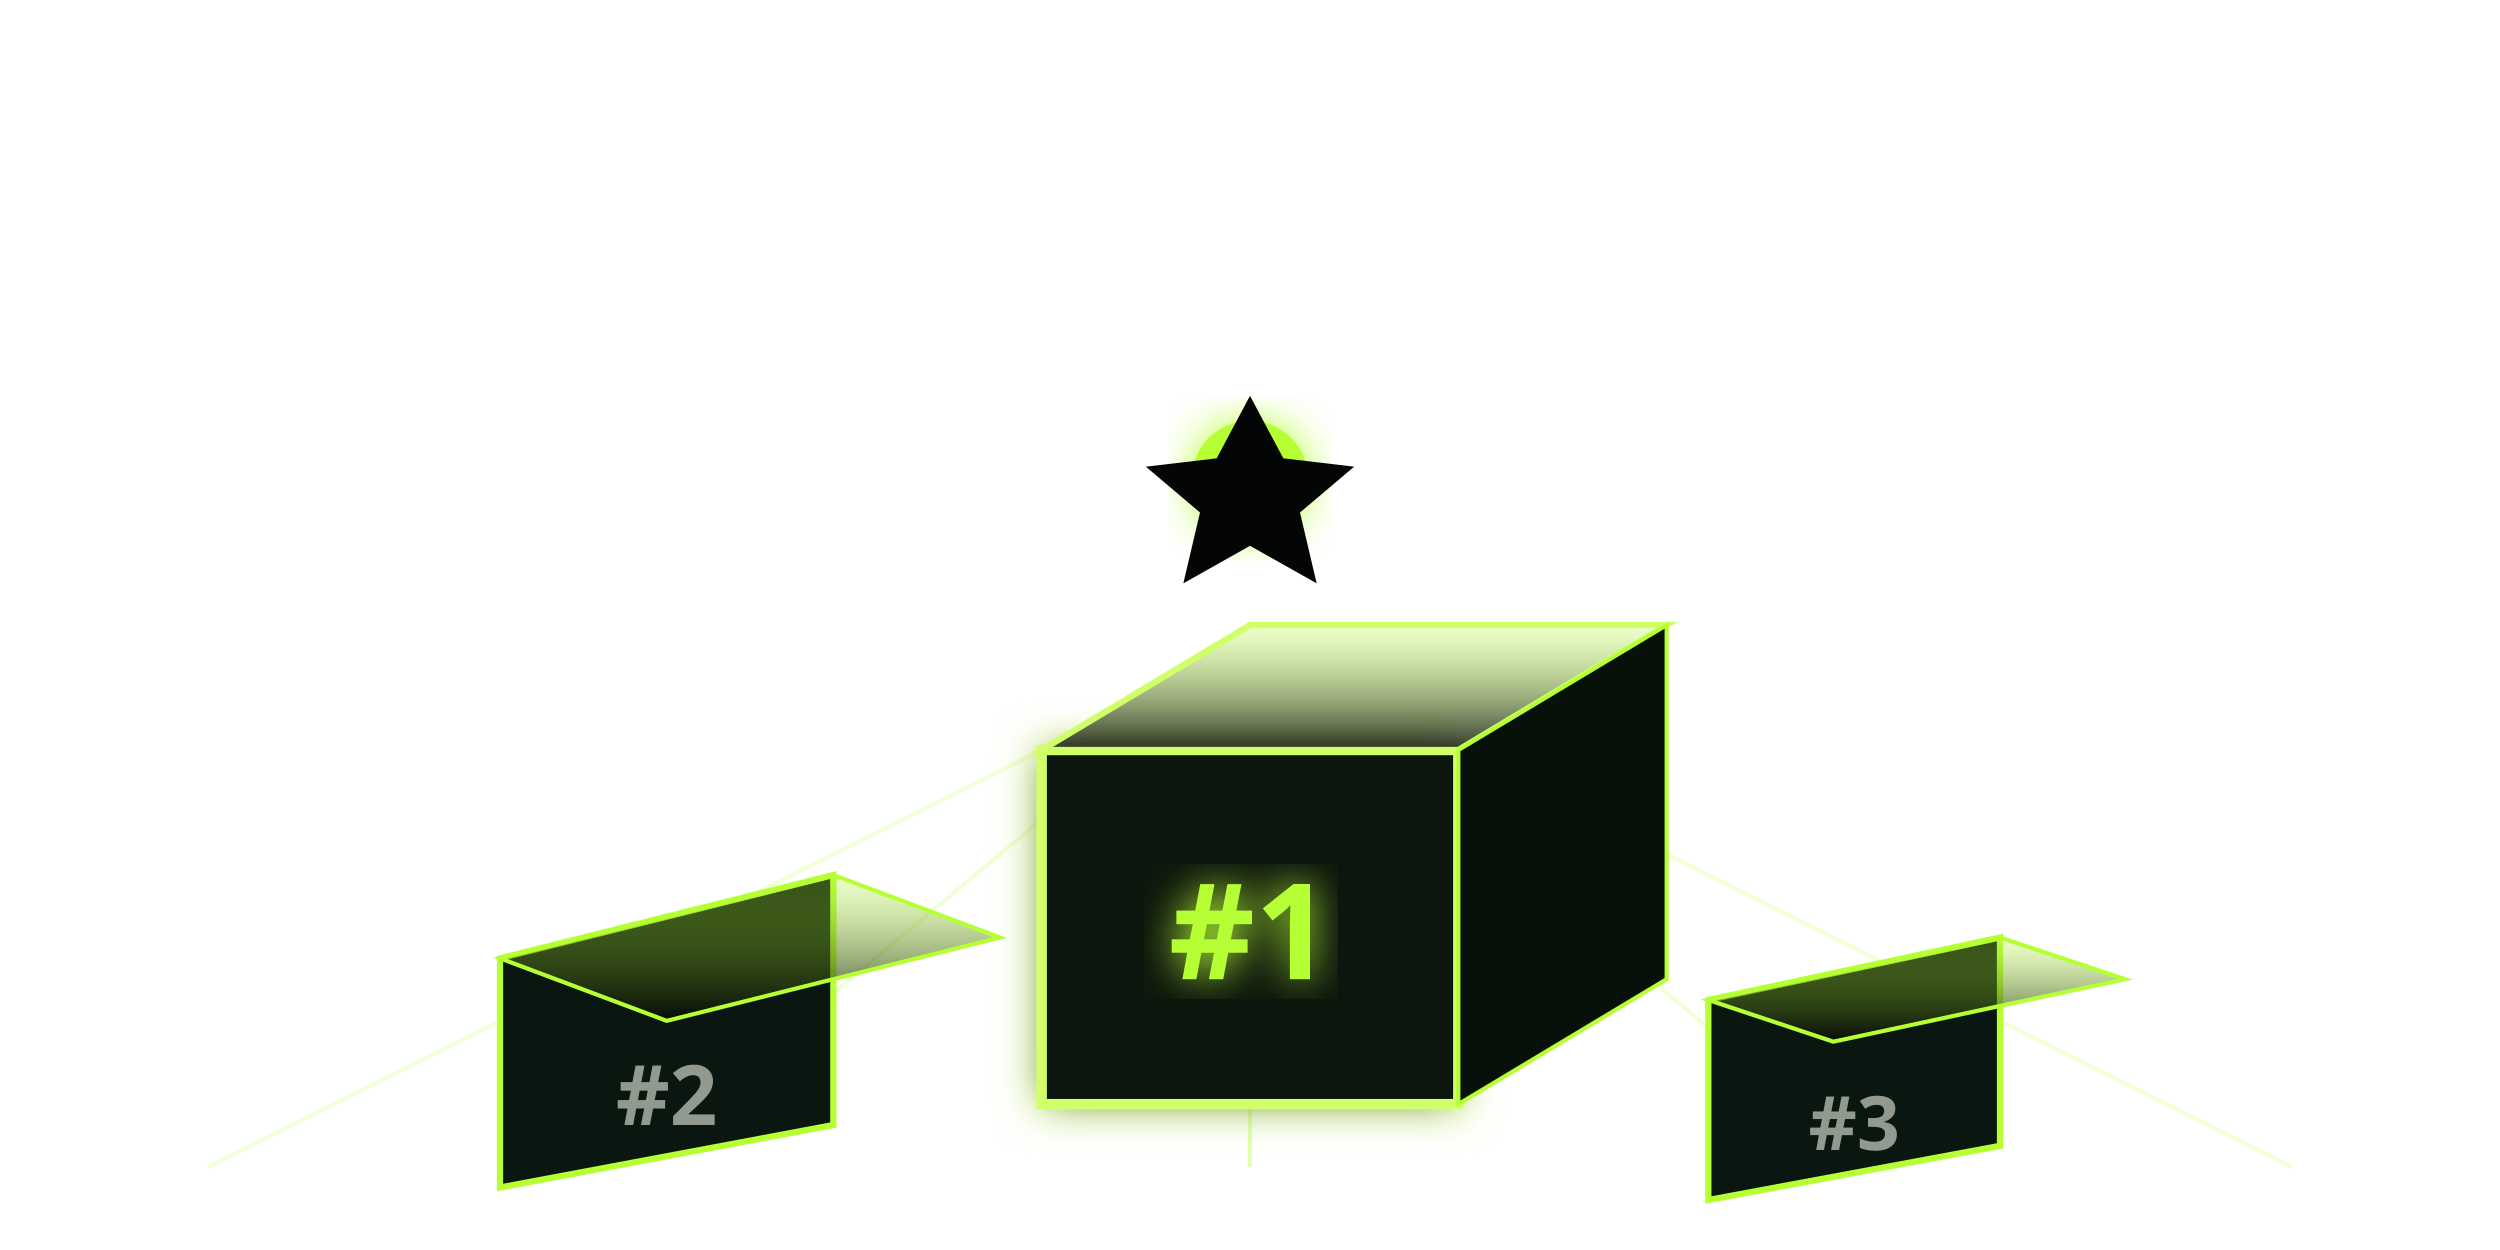
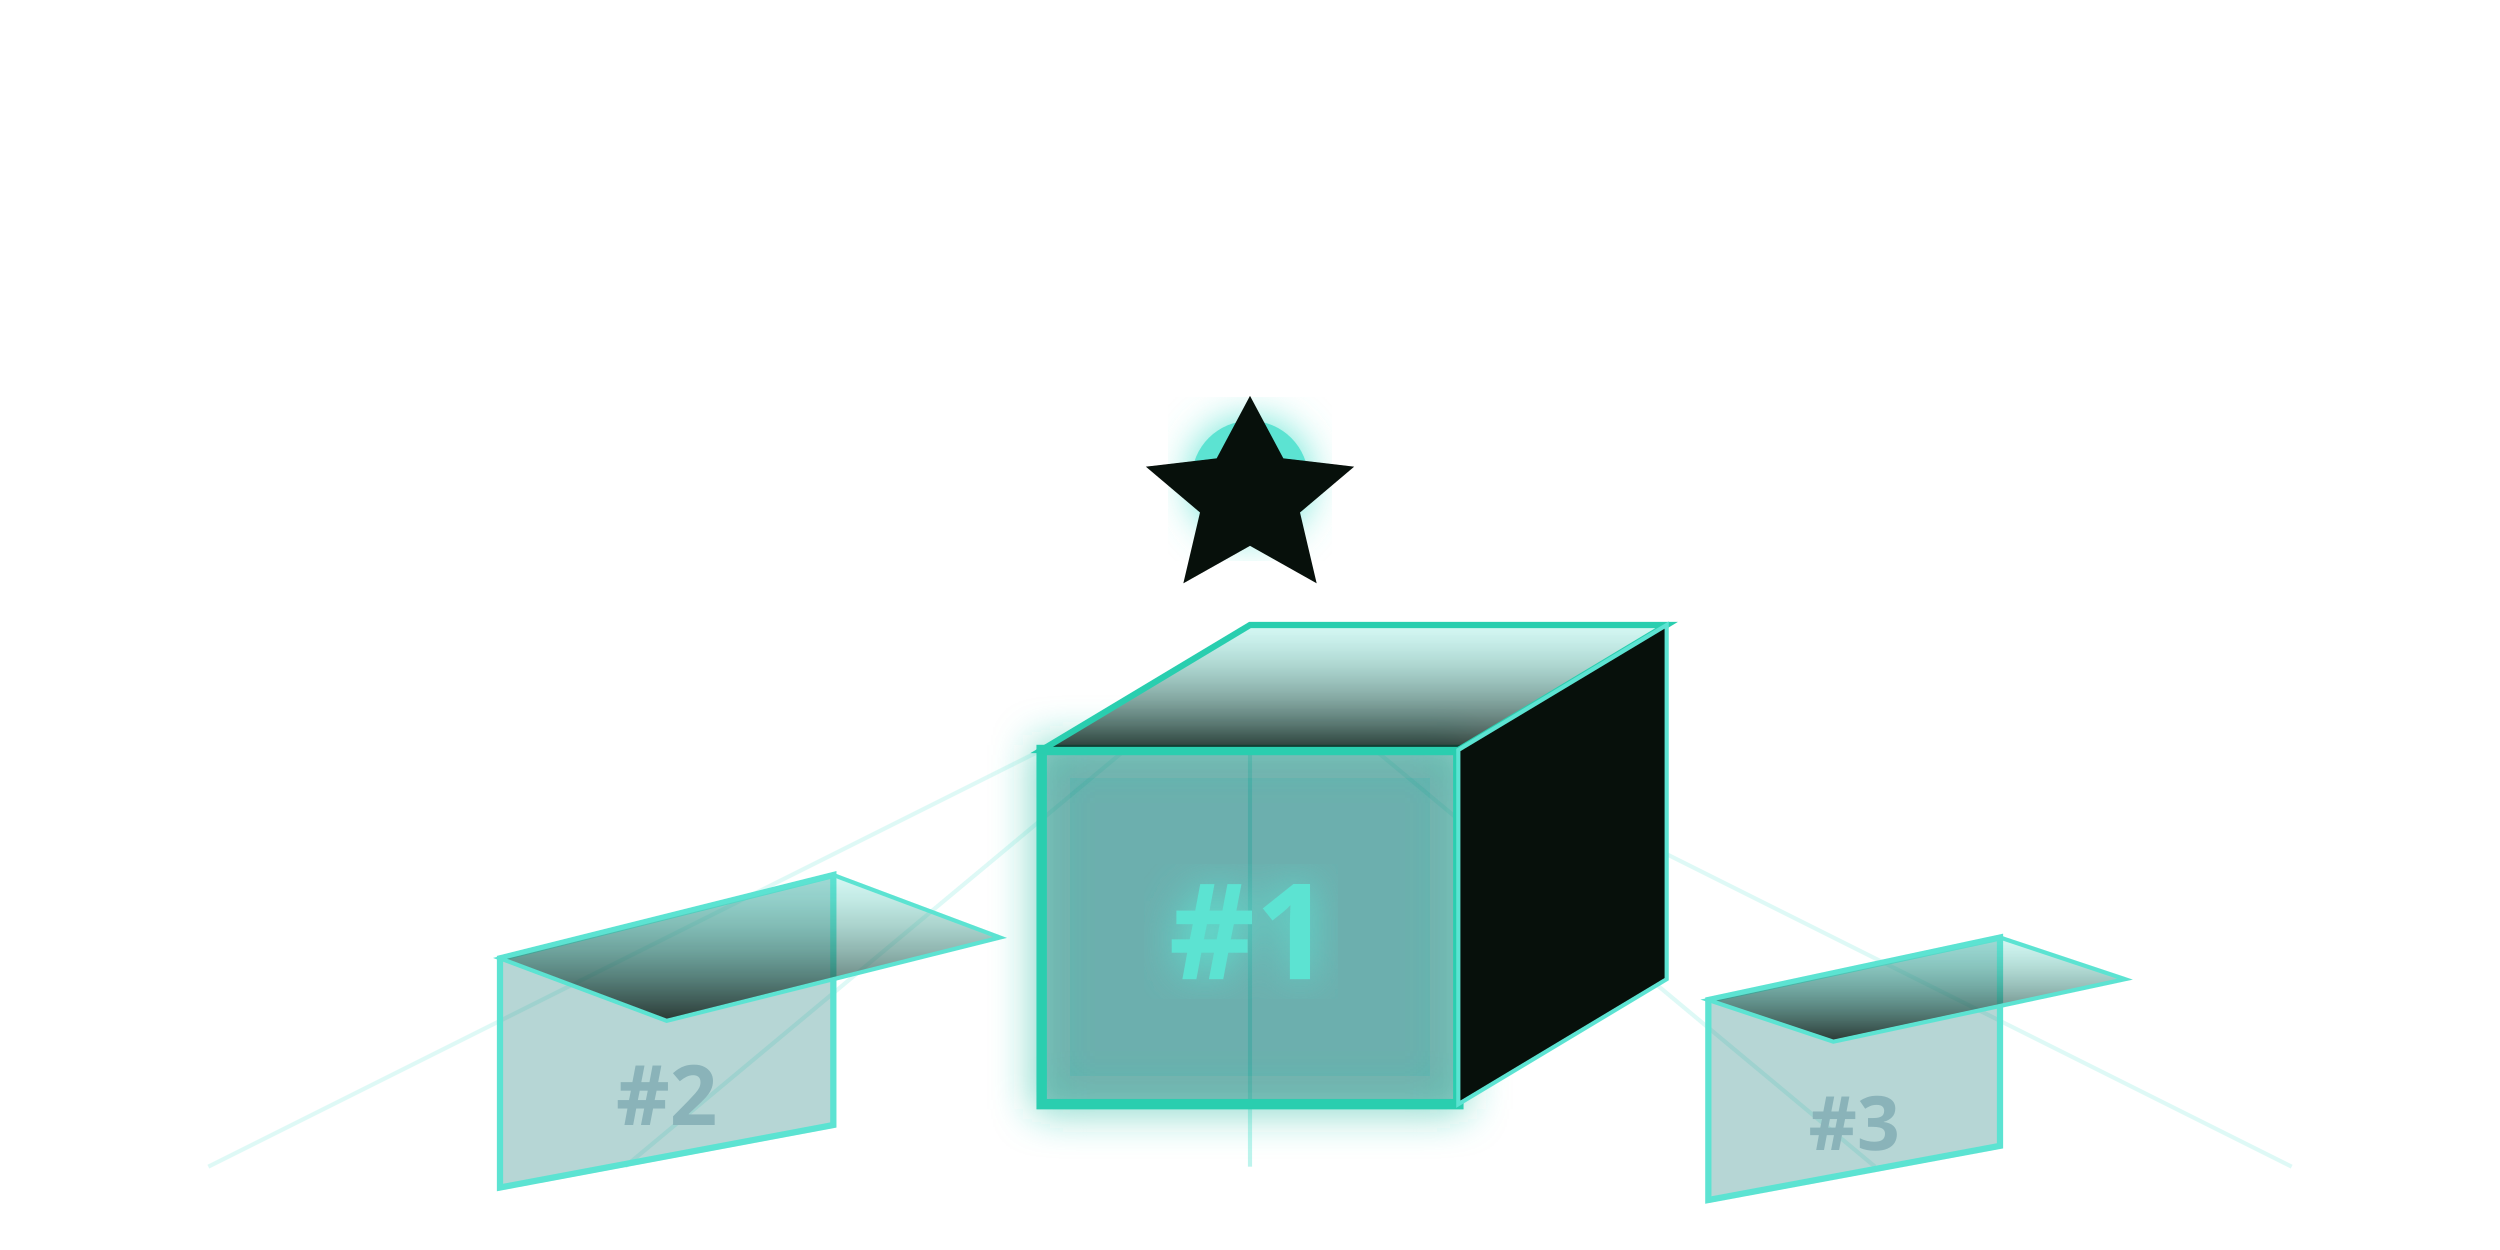
<svg xmlns="http://www.w3.org/2000/svg" viewBox="0 0 600 300" fill="none">
  <defs>
    <linearGradient id="lbg" x1="0%" y1="0%" x2="0%" y2="100%">
-       <stop offset="0%" stop-color="#B7FF35" stop-opacity="0.25" />
-       <stop offset="100%" stop-color="#030604" stop-opacity="0.8" />
+       <stop offset="0%" stop-color="#5CE3D2" stop-opacity="0.25" />
+       <stop offset="100%" stop-color="#07100B" stop-opacity="0.8" />
    </linearGradient>
    <filter id="lglow" x="-20%" y="-20%" width="140%" height="140%">
      <feGaussianBlur stdDeviation="5" result="blur" />
      <feComposite in="SourceGraphic" in2="blur" operator="over" />
    </filter>
  </defs>
-   <line x1="50" y1="280" x2="250" y2="180" stroke="#B7FF35" stroke-opacity="0.2" />
-   <line x1="150" y1="280" x2="270" y2="180" stroke="#B7FF35" stroke-opacity="0.2" />
-   <line x1="300" y1="280" x2="300" y2="180" stroke="#B7FF35" stroke-opacity="0.4" />
-   <line x1="450" y1="280" x2="330" y2="180" stroke="#B7FF35" stroke-opacity="0.2" />
-   <line x1="550" y1="280" x2="350" y2="180" stroke="#B7FF35" stroke-opacity="0.2" />
-   <polygon points="120,230 200,210 200,270 120,285" fill="#0A1710" stroke="#B7FF35" stroke-width="1.5" />
-   <polygon points="120,230 200,210 240,225 160,245" fill="url(#lbg)" stroke="#B7FF35" stroke-width="1" />
-   <text x="160" y="270" font-family="'Orbitron', sans-serif" font-weight="900" font-size="20" fill="#929A90" text-anchor="middle">#2</text>
-   <polygon points="250,180 350,180 350,265 250,265" fill="#0A1710" stroke="#D1FF6A" stroke-width="2.5" filter="url(#lglow)" />
-   <polygon points="250,180 300,150 400,150 350,180" fill="url(#lbg)" stroke="#D1FF6A" stroke-width="1.5" />
-   <polygon points="350,180 400,150 400,235 350,265" fill="#071109" stroke="#B7FF35" stroke-width="1" />
-   <text x="300" y="235" font-family="'Orbitron', sans-serif" font-weight="900" font-size="32" fill="#B7FF35" text-anchor="middle" filter="url(#lglow)">#1</text>
-   <circle cx="300" cy="115" r="14" fill="#B7FF35" filter="url(#lglow)" />
-   <polygon points="300,95 308,110 325,112 312,123 316,140 300,131 284,140 288,123 275,112 292,110" fill="#030604" />
-   <polygon points="410,240 480,225 480,275 410,288" fill="#0A1710" stroke="#B7FF35" stroke-width="1.5" />
-   <polygon points="410,240 480,225 510,235 440,250" fill="url(#lbg)" stroke="#B7FF35" stroke-width="1" />
-   <text x="445" y="276" font-family="'Orbitron', sans-serif" font-weight="900" font-size="18" fill="#929A90" text-anchor="middle">#3</text>
+   <line x1="50" y1="280" x2="250" y2="180" stroke="#5CE3D2" stroke-opacity="0.2" />
+   <line x1="150" y1="280" x2="270" y2="180" stroke="#5CE3D2" stroke-opacity="0.2" />
+   <line x1="300" y1="280" x2="300" y2="180" stroke="#5CE3D2" stroke-opacity="0.4" />
+   <line x1="450" y1="280" x2="330" y2="180" stroke="#5CE3D2" stroke-opacity="0.2" />
+   <line x1="550" y1="280" x2="350" y2="180" stroke="#5CE3D2" stroke-opacity="0.2" />
+   <polygon points="120,230 200,210 200,270 120,285" fill="#0B7772" fill-opacity="0.3" stroke="#5CE3D2" stroke-width="1.5" />
+   <polygon points="120,230 200,210 240,225 160,245" fill="url(#lbg)" stroke="#5CE3D2" stroke-width="1" />
+   <text x="160" y="270" font-family="'Orbitron', sans-serif" font-weight="900" font-size="20" fill="#8AB3B9" text-anchor="middle">#2</text>
+   <polygon points="250,180 350,180 350,265 250,265" fill="#0B7772" fill-opacity="0.35" stroke="#29CEAF" stroke-width="2.5" filter="url(#lglow)" />
+   <polygon points="250,180 300,150 400,150 350,180" fill="url(#lbg)" stroke="#29CEAF" stroke-width="1.5" />
+   <polygon points="350,180 400,150 400,235 350,265" fill="#07100B" stroke="#5CE3D2" stroke-width="1" />
+   <text x="300" y="235" font-family="'Orbitron', sans-serif" font-weight="900" font-size="32" fill="#5CE3D2" text-anchor="middle" filter="url(#lglow)">#1</text>
+   <circle cx="300" cy="115" r="14" fill="#5CE3D2" filter="url(#lglow)" />
+   <polygon points="300,95 308,110 325,112 312,123 316,140 300,131 284,140 288,123 275,112 292,110" fill="#07100B" />
+   <polygon points="410,240 480,225 480,275 410,288" fill="#0B7772" fill-opacity="0.3" stroke="#5CE3D2" stroke-width="1.5" />
+   <polygon points="410,240 480,225 510,235 440,250" fill="url(#lbg)" stroke="#5CE3D2" stroke-width="1" />
+   <text x="445" y="276" font-family="'Orbitron', sans-serif" font-weight="900" font-size="18" fill="#8AB3B9" text-anchor="middle">#3</text>
</svg>
